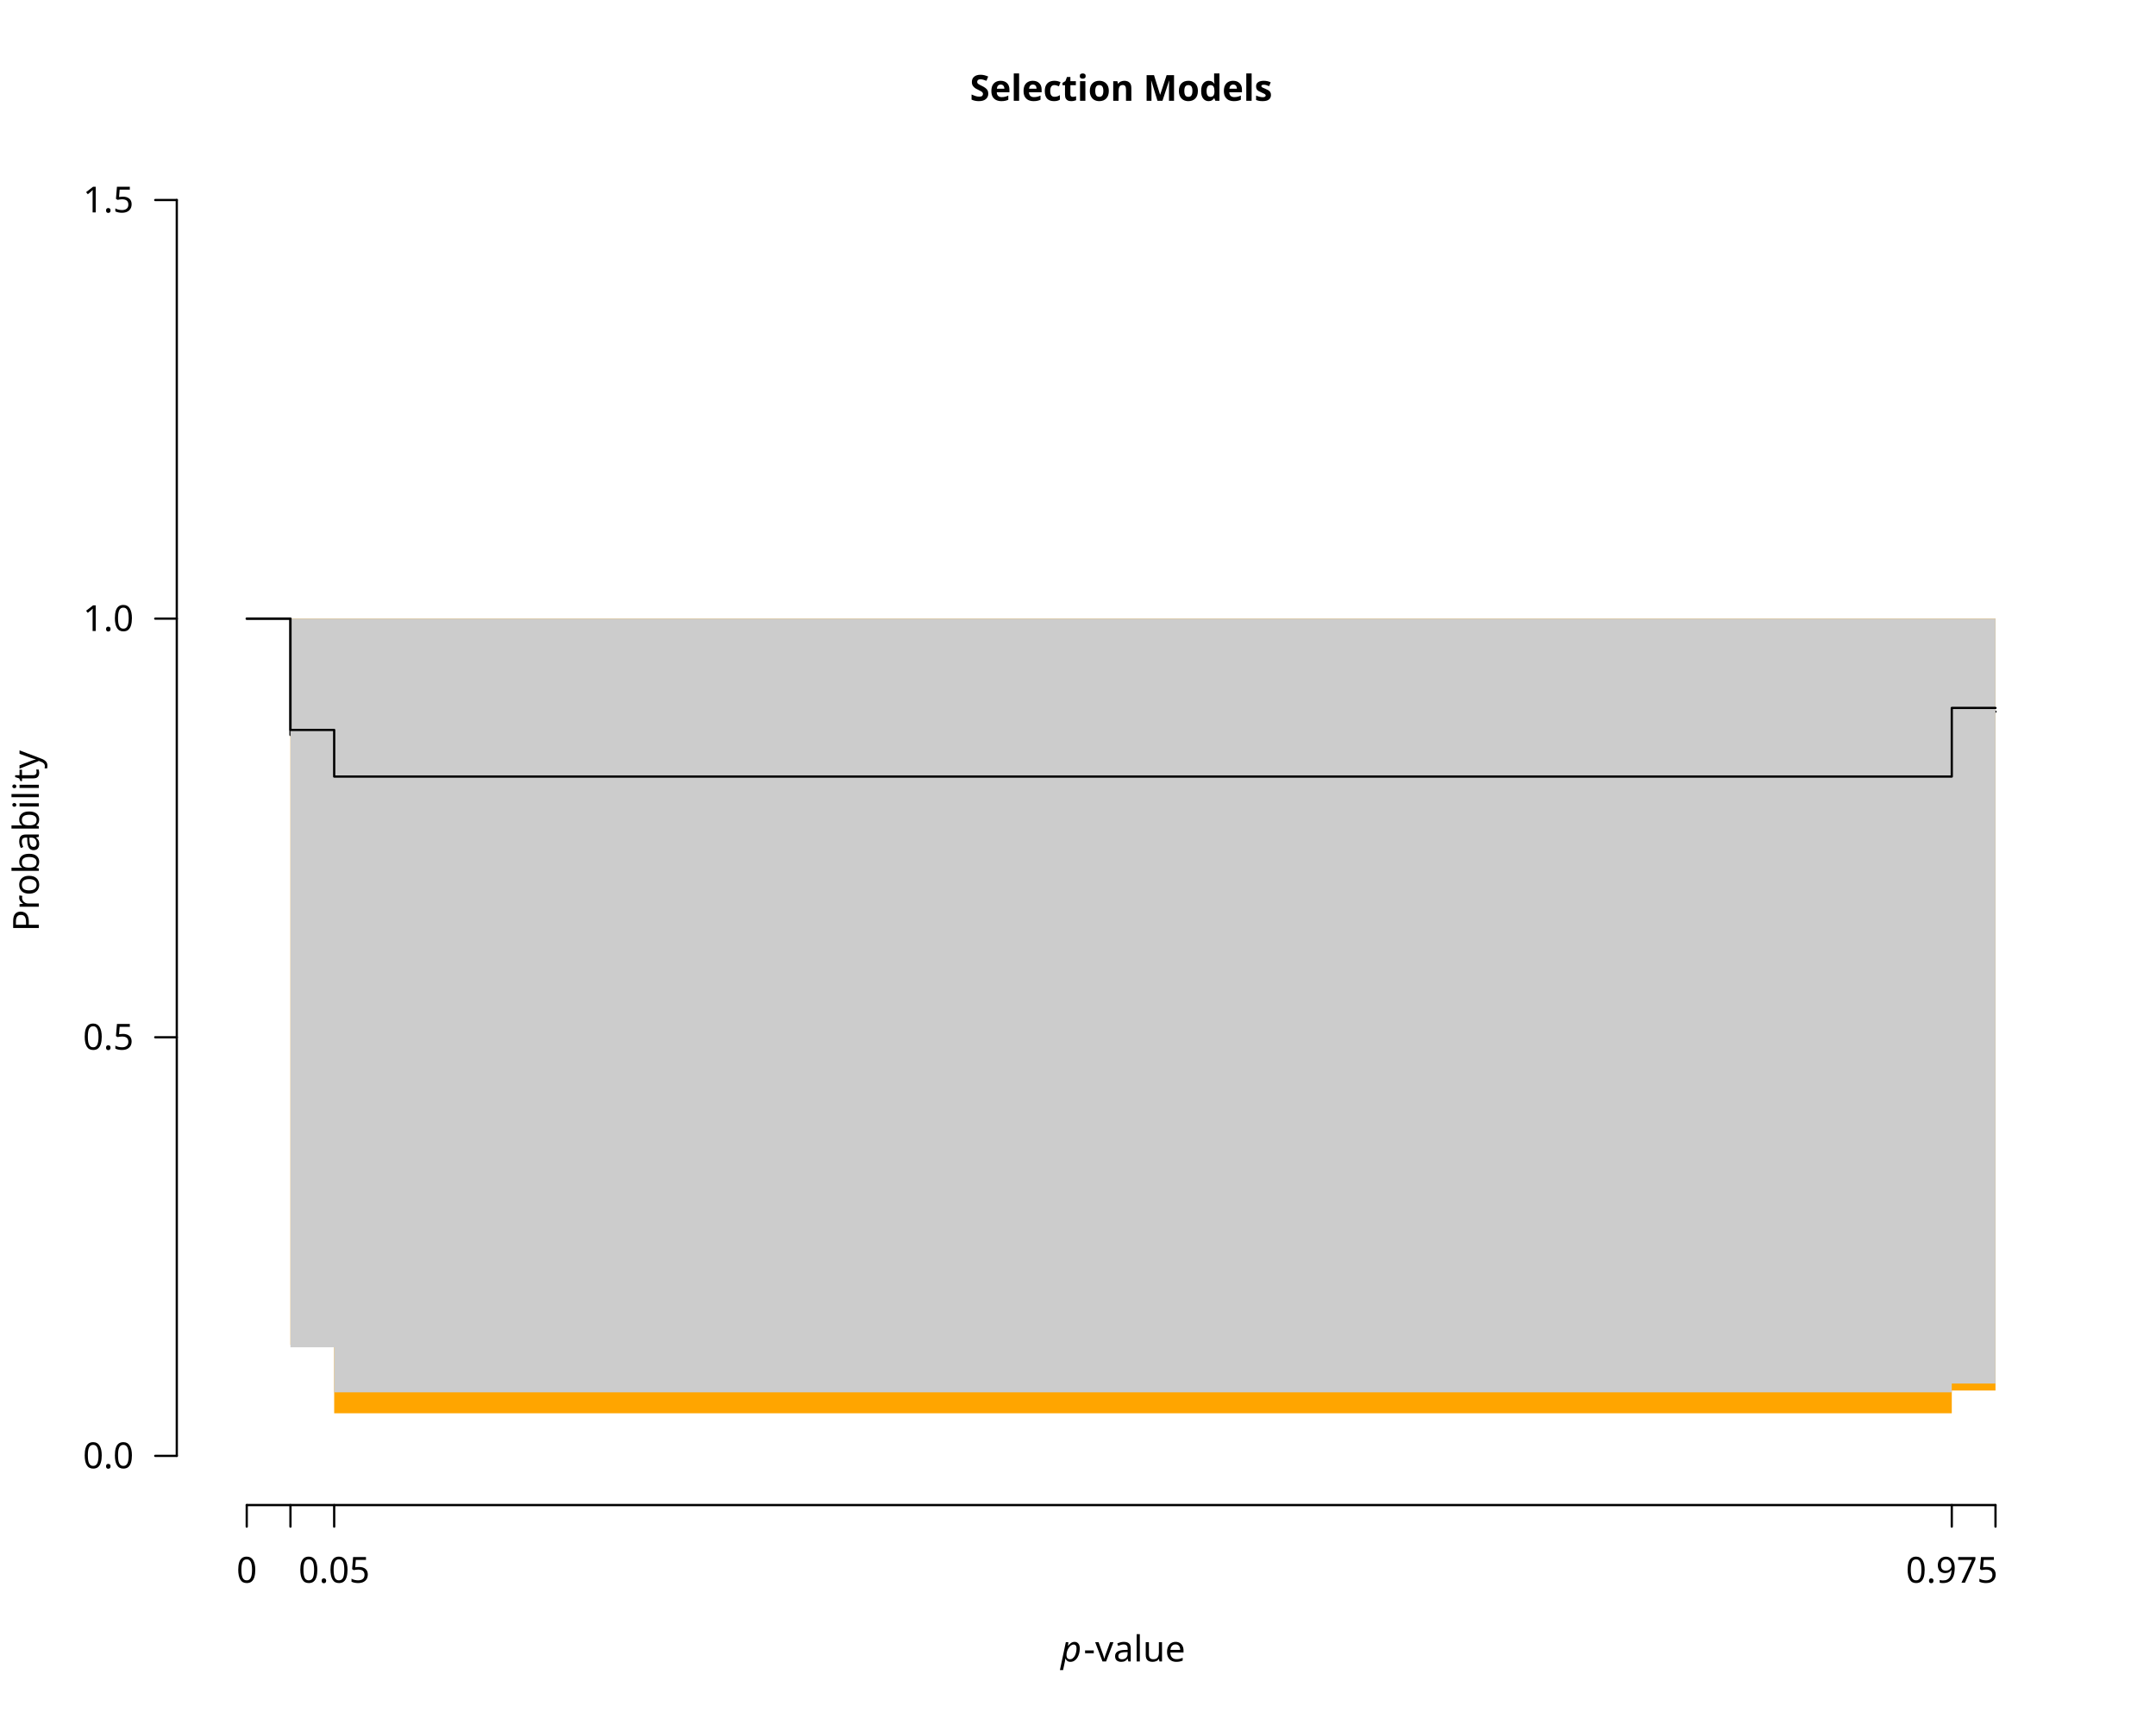
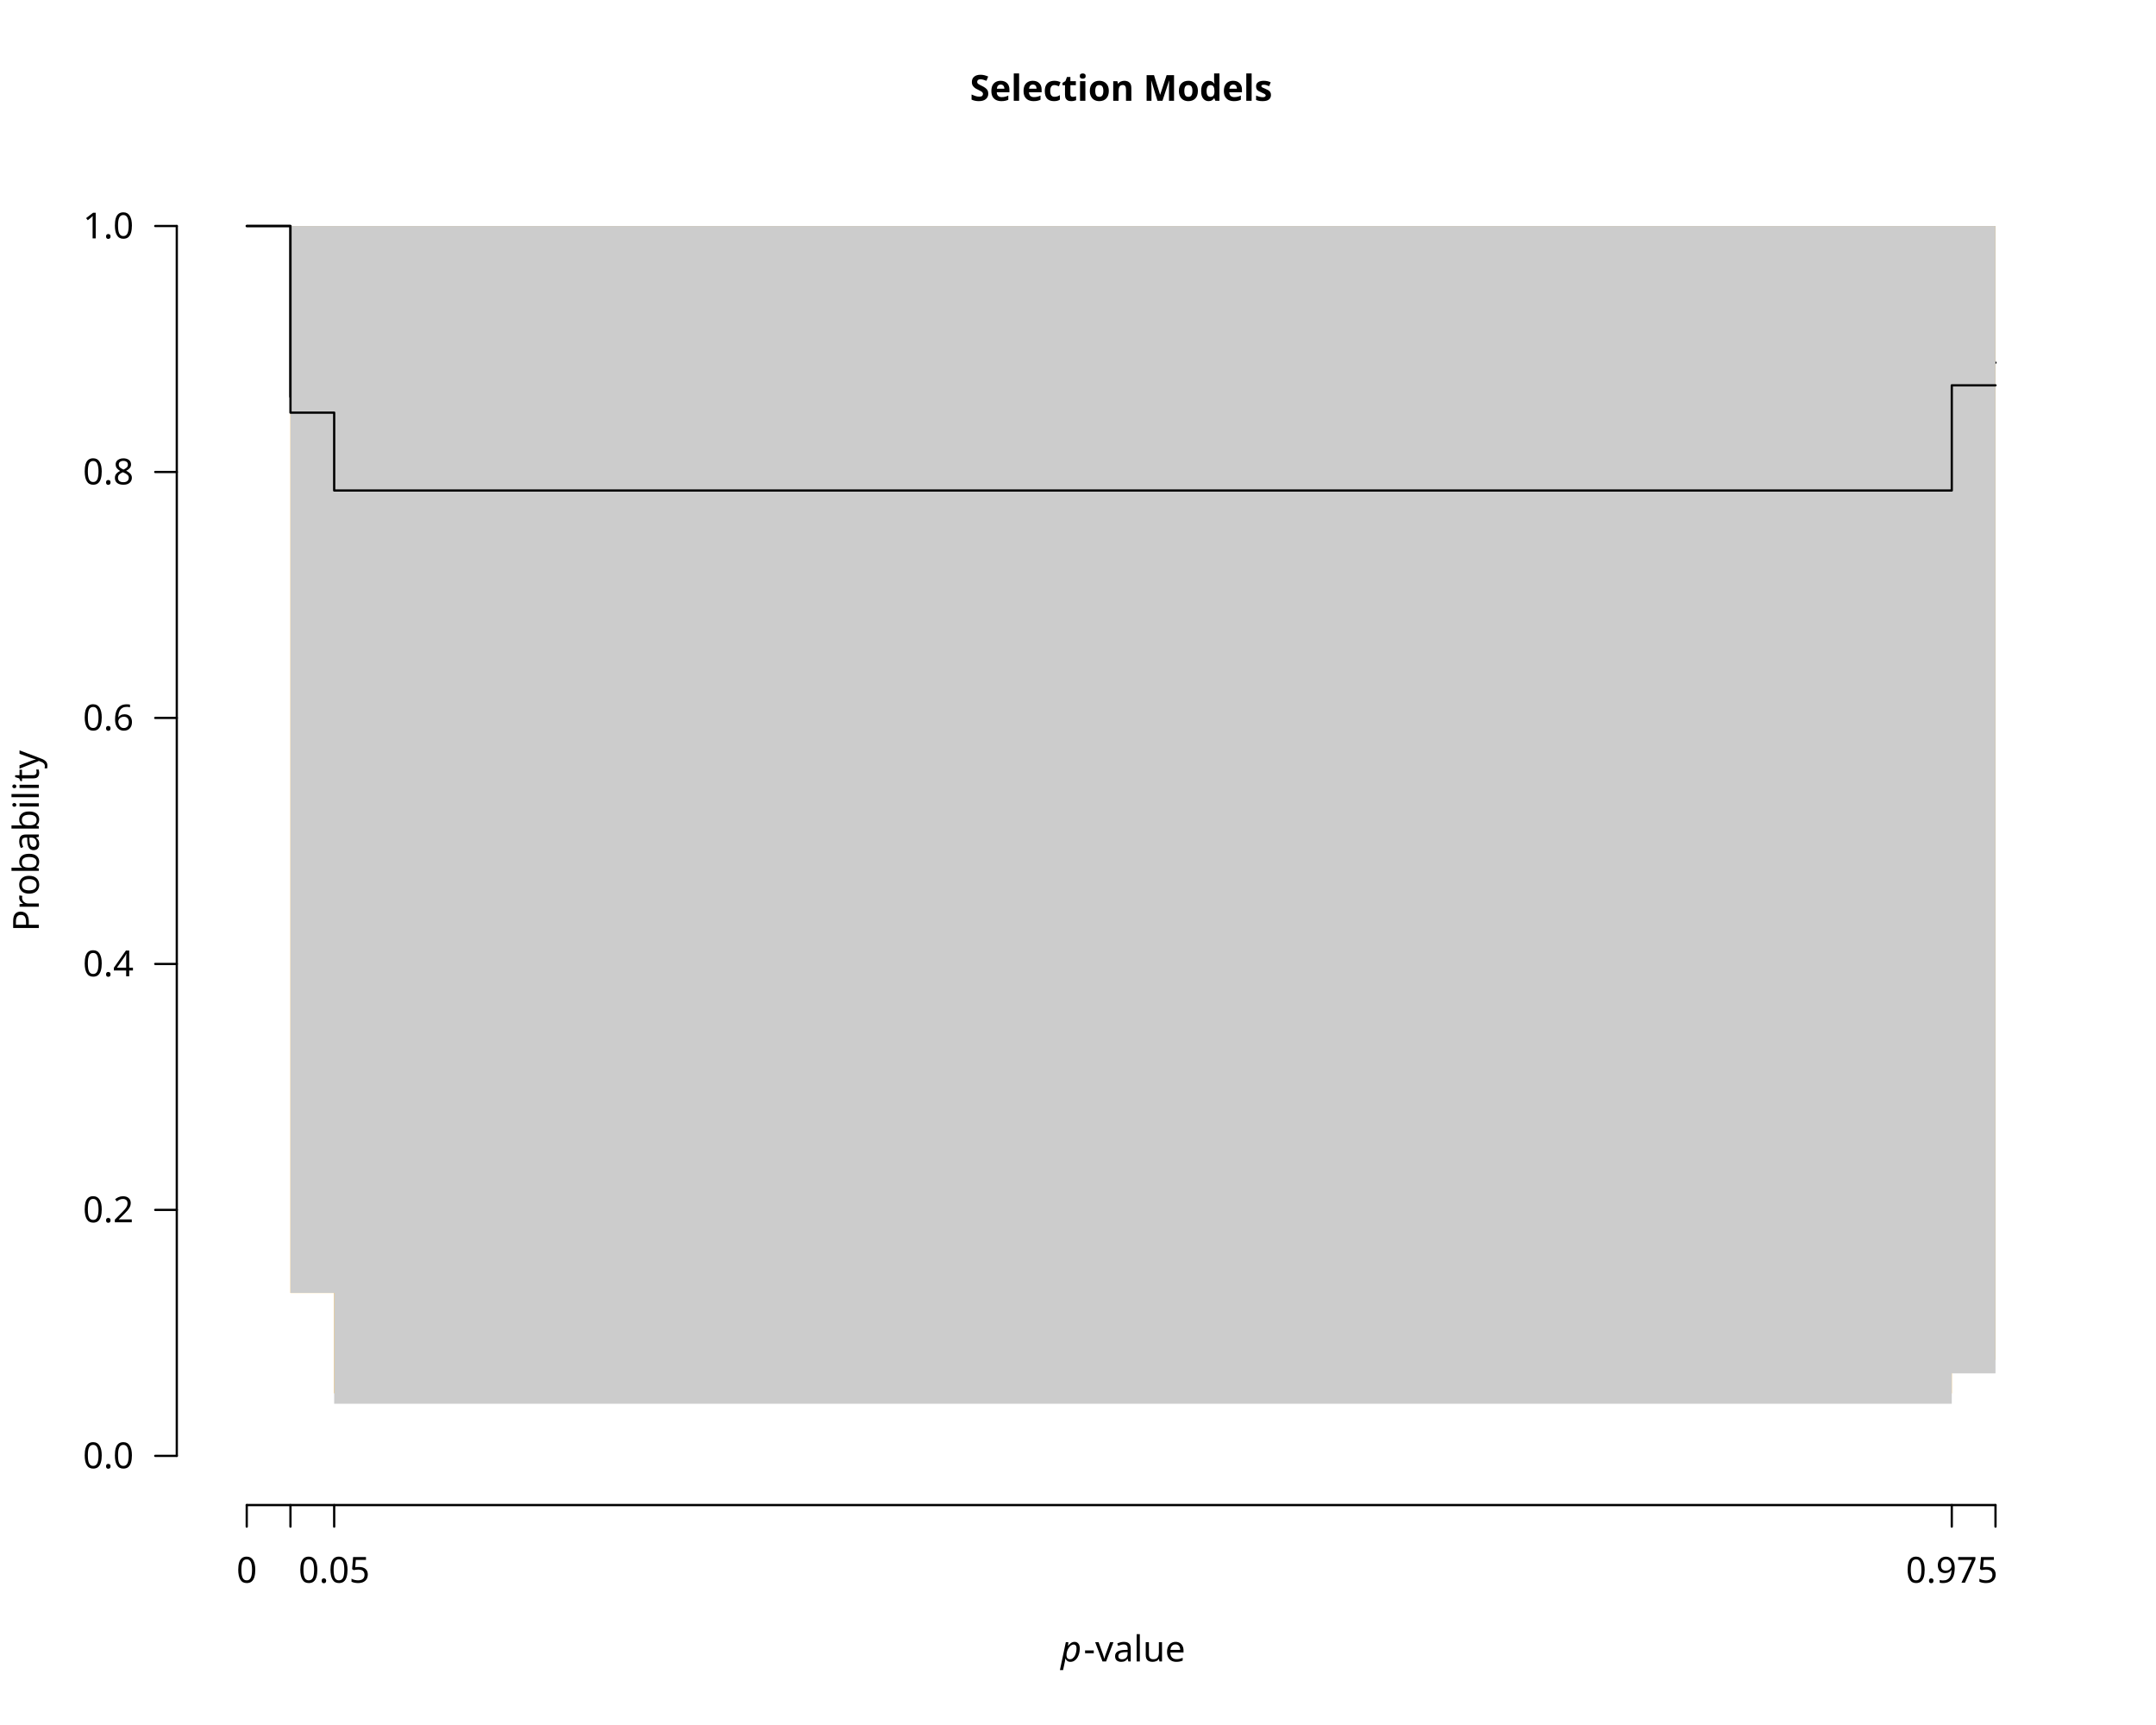
<svg xmlns="http://www.w3.org/2000/svg" class="svglite" data-engine-version="2.0" width="720.00pt" height="576.00pt" viewBox="0 0 720.00 576.00">
  <defs>
    <style type="text/css">
    .svglite line, .svglite polyline, .svglite polygon, .svglite path, .svglite rect, .svglite circle {
      fill: none;
      stroke: #000000;
      stroke-linecap: round;
      stroke-linejoin: round;
      stroke-miterlimit: 10.00;
    }
  </style>
  </defs>
  <rect width="100%" height="100%" style="stroke: none; fill: #FFFFFF;" />
  <defs>
    <clipPath id="cpMC4wMHw3MjAuMDB8MC4wMHw1NzYuMDA=">
      <rect x="0.00" y="0.00" width="720.00" height="576.00" />
    </clipPath>
  </defs>
  <g clip-path="url(#cpMC4wMHw3MjAuMDB8MC4wMHw1NzYuMDA=)">
    <text x="374.40" y="33.65" text-anchor="middle" style="font-size: 12.00px; font-weight: bold; font-family: sans;" textLength="91.40px" lengthAdjust="spacingAndGlyphs">Selection Models</text>
    <text x="354.23" y="554.79" style="font-size: 12.00px; font-style: italic; font-family: sans;" textLength="6.67px" lengthAdjust="spacingAndGlyphs">p</text>
    <text x="361.88" y="554.79" style="font-size: 12.00px; font-family: sans;" textLength="32.69px" lengthAdjust="spacingAndGlyphs">-value</text>
    <text transform="translate(12.96,280.80) rotate(-90)" text-anchor="middle" style="font-size: 12.00px; font-family: sans;" textLength="56.03px" lengthAdjust="spacingAndGlyphs">Probability</text>
    <line x1="82.40" y1="502.56" x2="666.40" y2="502.56" style="stroke-width: 0.75;" />
    <line x1="82.40" y1="502.56" x2="82.40" y2="509.76" style="stroke-width: 0.75;" />
    <line x1="97.00" y1="502.56" x2="97.00" y2="509.76" style="stroke-width: 0.75;" />
    <line x1="111.60" y1="502.56" x2="111.60" y2="509.76" style="stroke-width: 0.75;" />
    <line x1="651.80" y1="502.56" x2="651.80" y2="509.76" style="stroke-width: 0.75;" />
    <line x1="666.40" y1="502.56" x2="666.40" y2="509.76" style="stroke-width: 0.75;" />
    <text x="82.40" y="528.48" text-anchor="middle" style="font-size: 12.00px; font-family: sans;" textLength="6.67px" lengthAdjust="spacingAndGlyphs">0</text>
    <text x="111.60" y="528.48" text-anchor="middle" style="font-size: 12.00px; font-family: sans;" textLength="23.36px" lengthAdjust="spacingAndGlyphs">0.05</text>
    <text x="651.80" y="528.48" text-anchor="middle" style="font-size: 12.00px; font-family: sans;" textLength="30.03px" lengthAdjust="spacingAndGlyphs">0.975</text>
-     <line x1="59.04" y1="486.13" x2="59.04" y2="66.79" style="stroke-width: 0.75;" />
+     <line x1="59.04" y1="486.13" x2="59.04" y2="75.47" style="stroke-width: 0.75;" />
    <line x1="59.04" y1="486.13" x2="51.84" y2="486.13" style="stroke-width: 0.75;" />
-     <line x1="59.04" y1="346.35" x2="51.84" y2="346.35" style="stroke-width: 0.75;" />
-     <line x1="59.04" y1="206.57" x2="51.84" y2="206.57" style="stroke-width: 0.75;" />
-     <line x1="59.04" y1="66.79" x2="51.84" y2="66.79" style="stroke-width: 0.75;" />
+     <line x1="59.04" y1="404.00" x2="51.84" y2="404.00" style="stroke-width: 0.75;" />
+     <line x1="59.04" y1="321.87" x2="51.84" y2="321.87" style="stroke-width: 0.75;" />
+     <line x1="59.04" y1="239.73" x2="51.84" y2="239.73" style="stroke-width: 0.75;" />
+     <line x1="59.04" y1="157.60" x2="51.84" y2="157.60" style="stroke-width: 0.75;" />
+     <line x1="59.04" y1="75.47" x2="51.84" y2="75.47" style="stroke-width: 0.75;" />
    <text x="44.64" y="490.26" text-anchor="end" style="font-size: 12.00px; font-family: sans;" textLength="16.68px" lengthAdjust="spacingAndGlyphs">0.0</text>
-     <text x="44.64" y="350.48" text-anchor="end" style="font-size: 12.00px; font-family: sans;" textLength="16.68px" lengthAdjust="spacingAndGlyphs">0.5</text>
-     <text x="44.64" y="210.70" text-anchor="end" style="font-size: 12.00px; font-family: sans;" textLength="16.68px" lengthAdjust="spacingAndGlyphs">1.0</text>
-     <text x="44.64" y="70.92" text-anchor="end" style="font-size: 12.00px; font-family: sans;" textLength="16.68px" lengthAdjust="spacingAndGlyphs">1.5</text>
+     <text x="44.64" y="408.13" text-anchor="end" style="font-size: 12.00px; font-family: sans;" textLength="16.68px" lengthAdjust="spacingAndGlyphs">0.2</text>
+     <text x="44.64" y="326.00" text-anchor="end" style="font-size: 12.00px; font-family: sans;" textLength="16.68px" lengthAdjust="spacingAndGlyphs">0.4</text>
+     <text x="44.64" y="243.86" text-anchor="end" style="font-size: 12.00px; font-family: sans;" textLength="16.68px" lengthAdjust="spacingAndGlyphs">0.6</text>
+     <text x="44.64" y="161.73" text-anchor="end" style="font-size: 12.00px; font-family: sans;" textLength="16.68px" lengthAdjust="spacingAndGlyphs">0.8</text>
+     <text x="44.64" y="79.60" text-anchor="end" style="font-size: 12.00px; font-family: sans;" textLength="16.68px" lengthAdjust="spacingAndGlyphs">1.0</text>
  </g>
  <defs>
    <clipPath id="cpNTkuMDR8Njg5Ljc2fDU5LjA0fDUwMi41Ng==">
      <rect x="59.04" y="59.04" width="630.72" height="443.52" />
    </clipPath>
  </defs>
  <g clip-path="url(#cpNTkuMDR8Njg5Ljc2fDU5LjA0fDUwMi41Ng==)">
-     <polygon points="82.40,206.57 97.00,206.57 97.00,449.10 111.60,449.10 111.60,471.91 651.80,471.91 651.80,464.31 666.40,464.31 666.40,206.57 651.80,206.57 651.80,206.57 111.60,206.57 111.60,206.57 97.00,206.57 97.00,206.57 82.40,206.57 " style="stroke-width: 0.75; stroke: none; fill: #FFA500;" />
-     <polyline points="82.40,206.57 97.00,206.57 97.00,245.40 111.60,245.40 111.60,260.93 651.80,260.93 651.80,237.63 666.40,237.63 " style="stroke-width: 0.75;" />
-     <polygon points="82.40,206.57 97.00,206.57 97.00,449.88 111.60,449.88 111.60,464.92 651.80,464.92 651.80,461.98 666.40,461.98 666.40,206.57 651.80,206.57 651.80,206.57 111.60,206.57 111.60,206.57 97.00,206.57 97.00,206.57 82.40,206.57 " style="stroke-width: 0.75; stroke: none; fill: #CCCCCC;" />
-     <polyline points="82.40,206.57 97.00,206.57 97.00,243.73 111.60,243.73 111.60,259.30 651.80,259.30 651.80,236.39 666.40,236.39 " style="stroke-width: 0.75;" />
+     <polygon points="82.40,75.47 97.00,75.47 97.00,431.74 111.60,431.74 111.60,465.25 651.80,465.25 651.80,454.08 666.40,454.08 666.40,75.47 651.80,75.47 651.80,75.47 111.60,75.47 111.60,75.47 97.00,75.47 97.00,75.47 82.40,75.47 " style="stroke-width: 0.75; stroke: none; fill: #FFA500;" />
+     <polyline points="82.40,75.47 97.00,75.47 97.00,132.50 111.60,132.50 111.60,155.32 651.80,155.32 651.80,121.10 666.40,121.10 " style="stroke-width: 0.75;" />
+     <polygon points="82.40,75.47 97.00,75.47 97.00,431.71 111.60,431.71 111.60,468.73 651.80,468.73 651.80,458.58 666.40,458.58 666.40,75.47 651.80,75.47 651.80,75.47 111.60,75.47 111.60,75.47 97.00,75.47 97.00,75.47 82.40,75.47 " style="stroke-width: 0.75; stroke: none; fill: #CCCCCC;" />
+     <polyline points="82.40,75.47 97.00,75.47 97.00,137.78 111.60,137.78 111.60,163.78 651.80,163.78 651.80,128.66 666.40,128.66 " style="stroke-width: 0.75;" />
  </g>
</svg>
